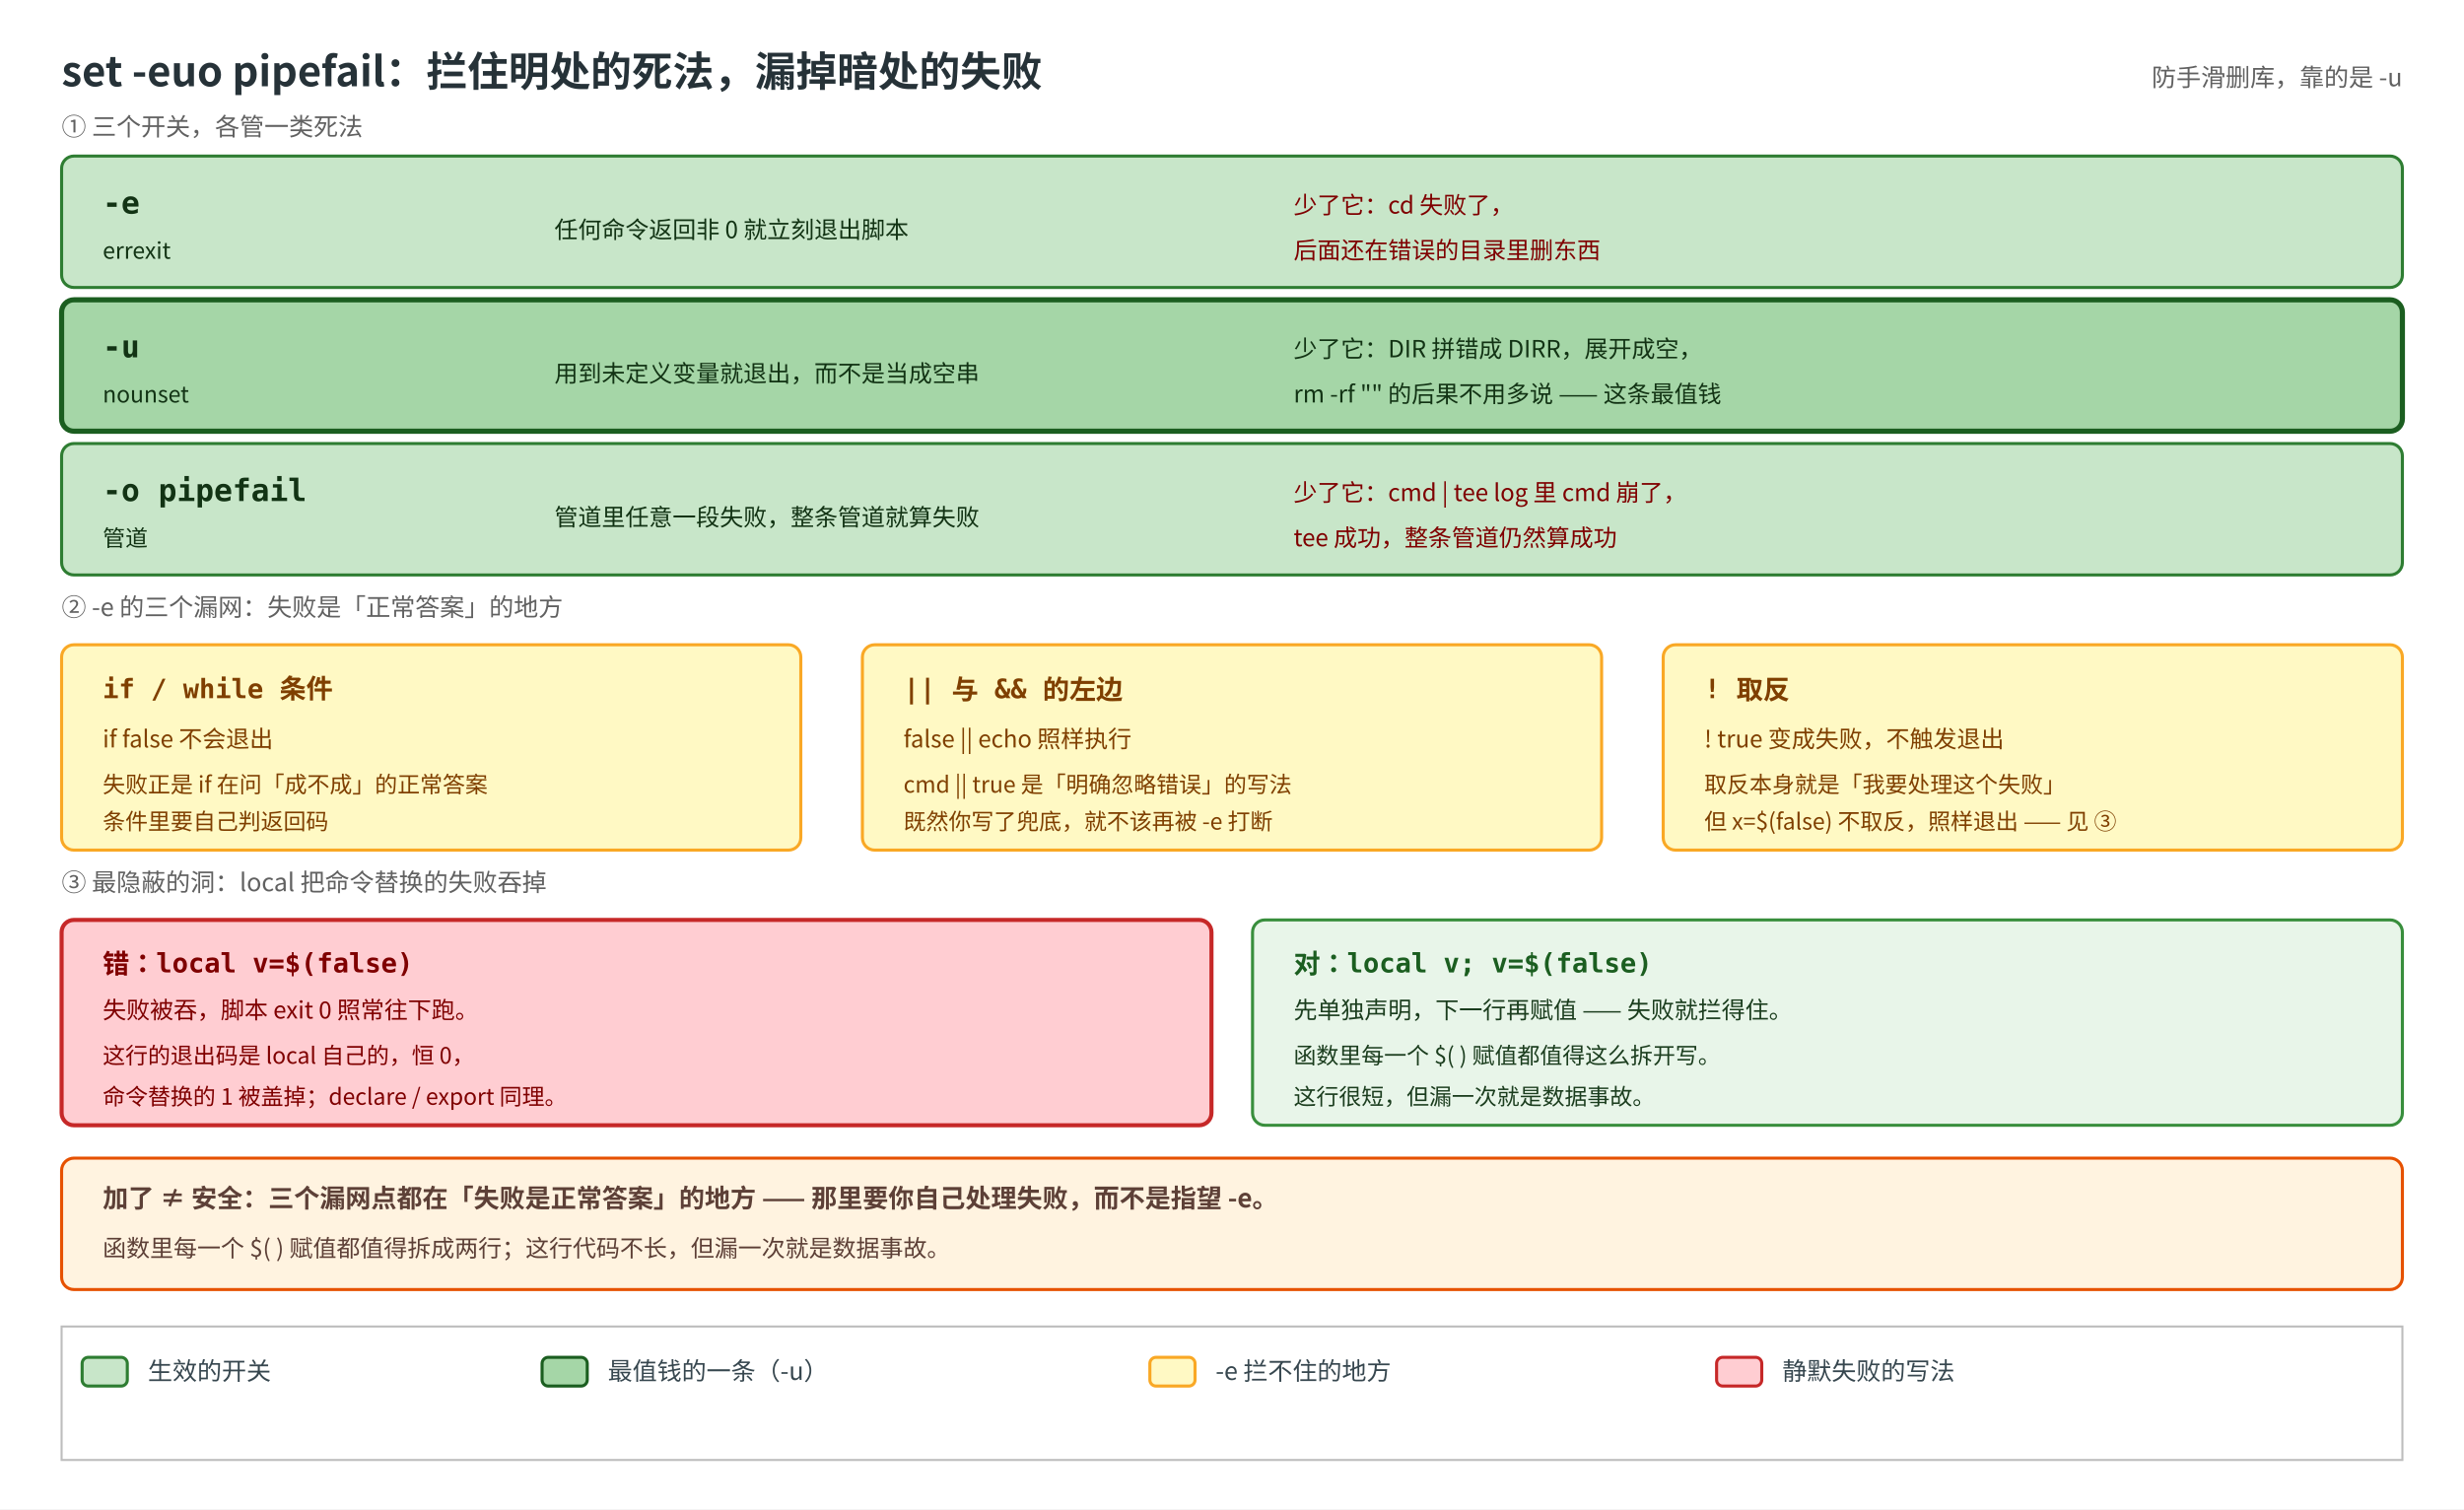
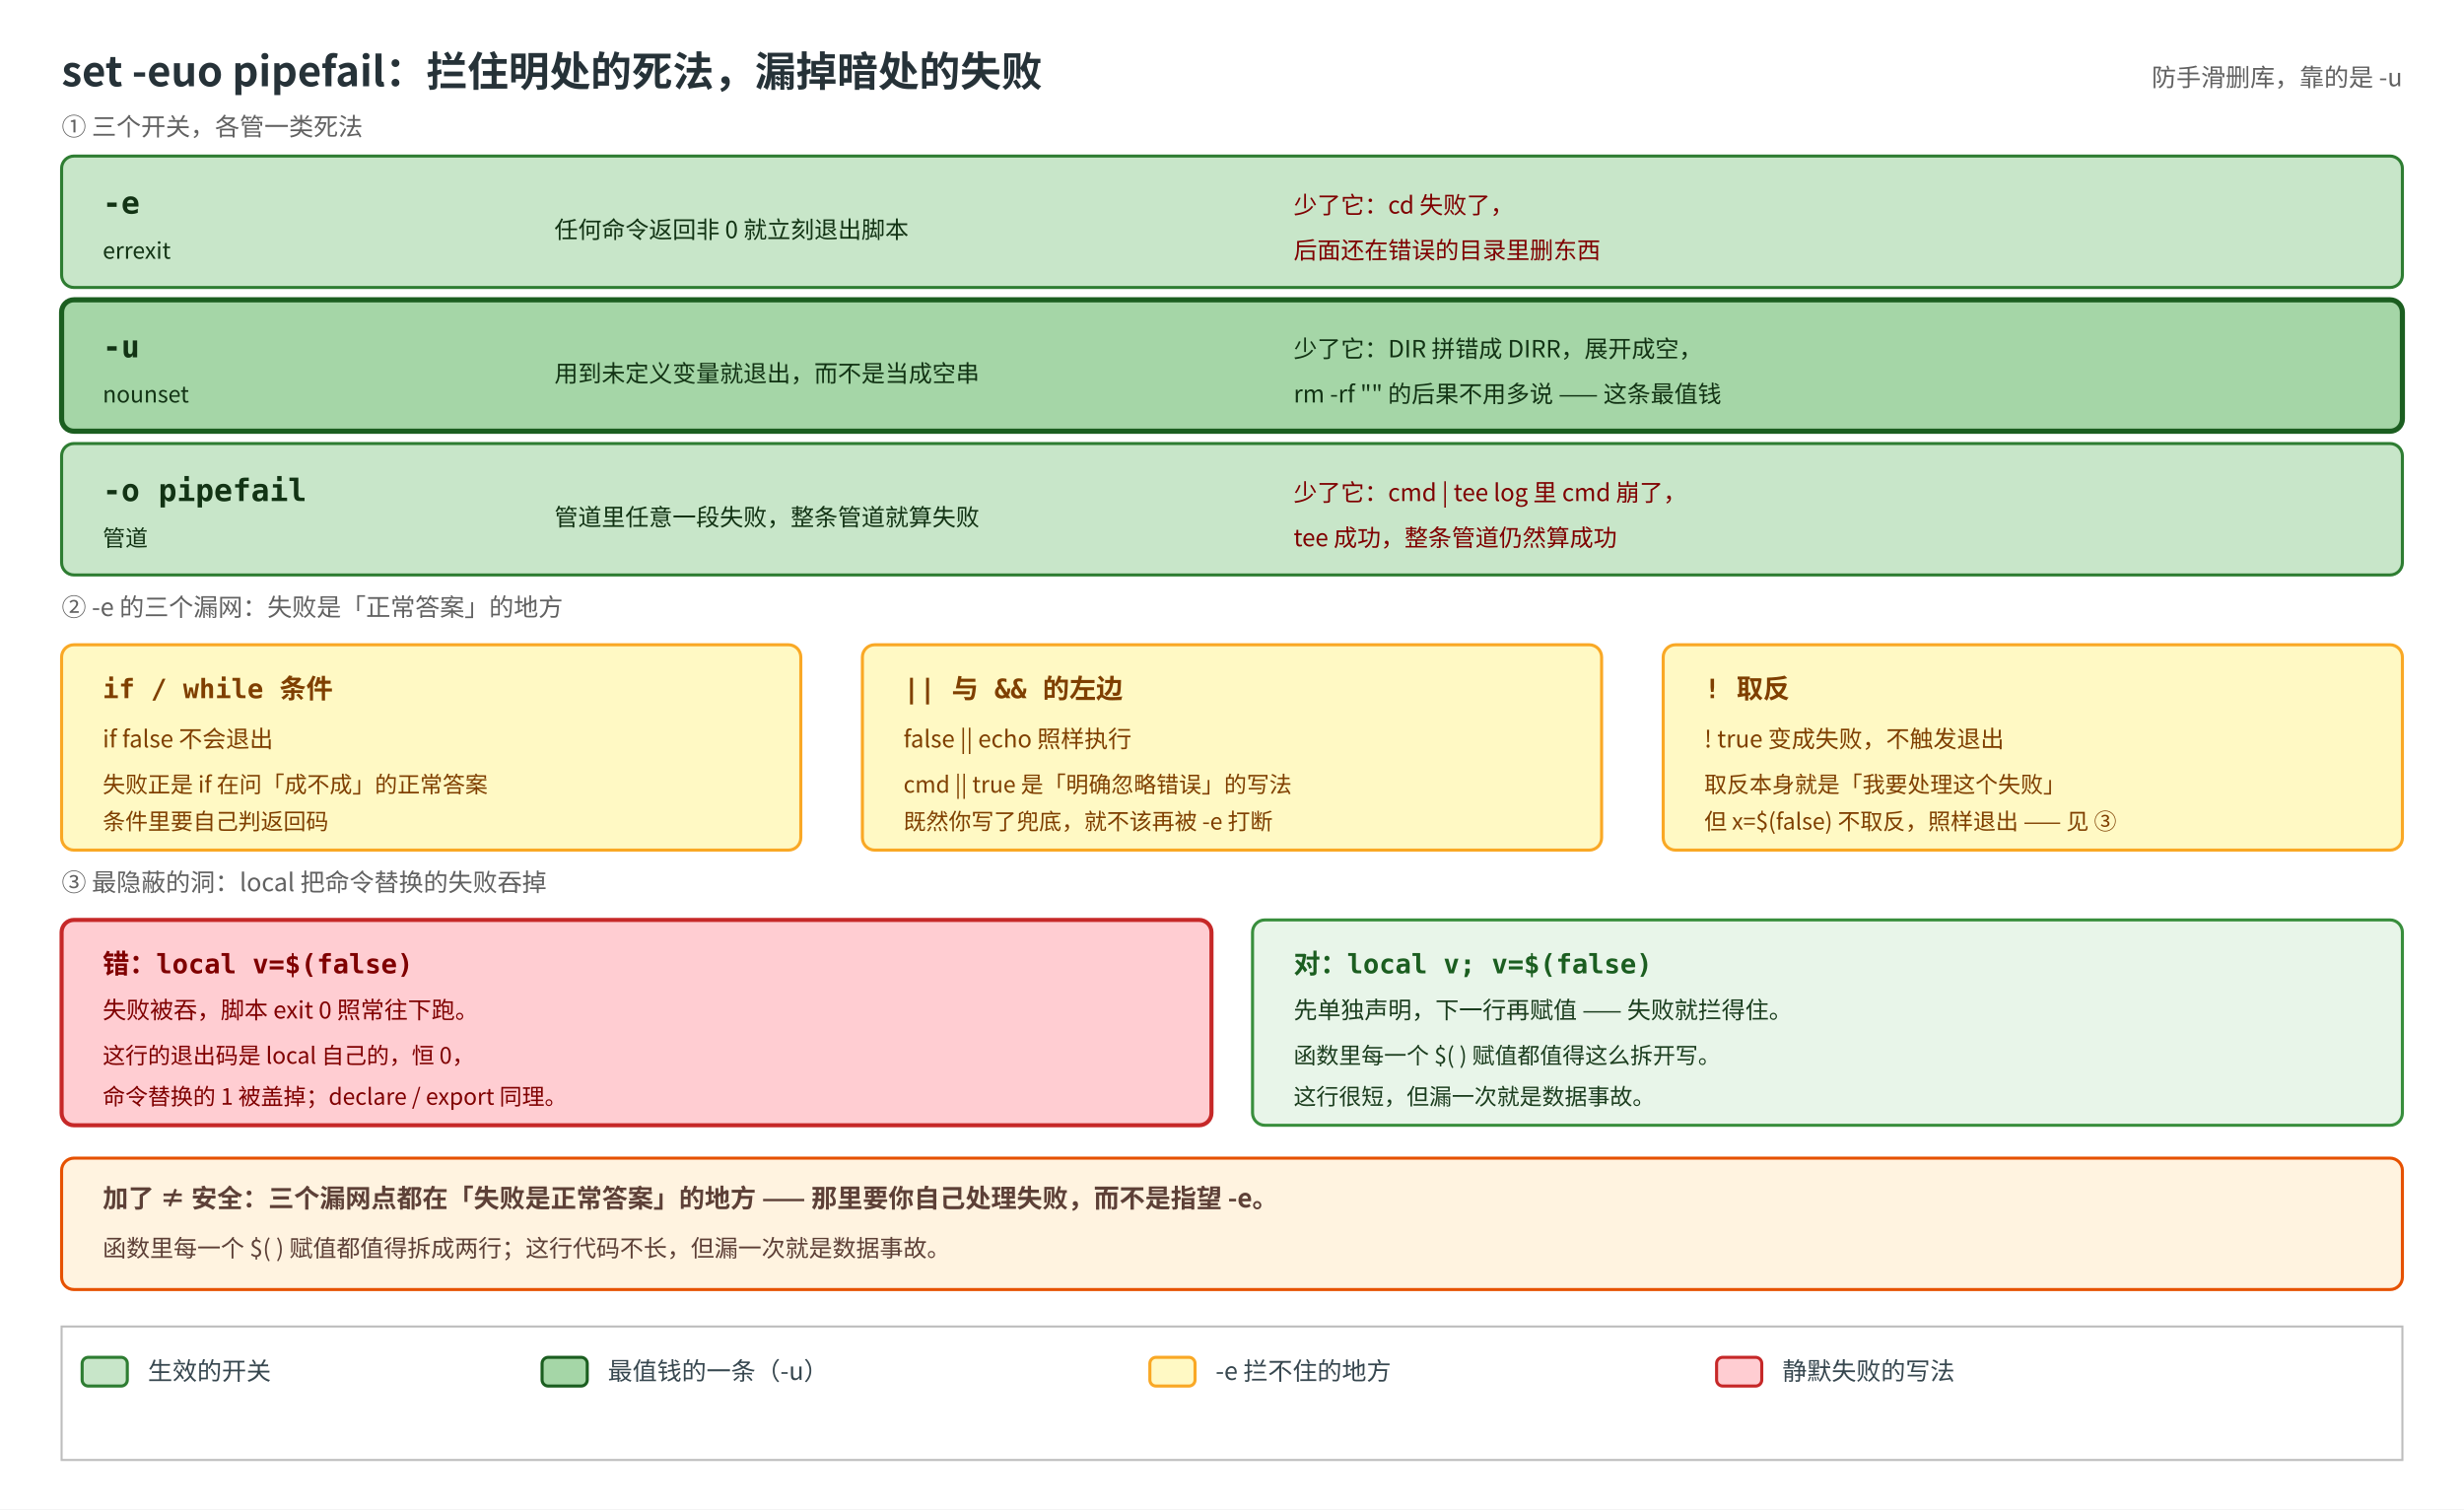
<svg xmlns="http://www.w3.org/2000/svg" viewBox="0 0 1200 735" font-family="'Microsoft YaHei','PingFang SC','Noto Sans CJK SC',sans-serif">
  <rect x="0" y="0" width="1200" height="735" fill="#ffffff" />
  <text x="30" y="42" font-size="20" font-weight="bold" fill="#263238">set -euo pipefail：拦住明处的死法，漏掉暗处的失败</text>
  <text x="1170" y="42" font-size="12" fill="#616161" text-anchor="end">防手滑删库，靠的是 -u</text>
  <text x="30" y="66" font-size="12" fill="#616161">① 三个开关，各管一类死法</text>
  <rect x="30" y="76" width="1140" height="64" rx="6" fill="#c8e6c9" stroke="#2e7d32" stroke-width="1.5" />
  <text x="50" y="104" font-size="15" font-weight="bold" fill="#123314" font-family="ui-monospace,Menlo,Consolas,monospace">-e</text>
  <text x="50" y="126" font-size="11" fill="#123314">errexit</text>
  <text x="270" y="116" font-size="11.5" fill="#123314">任何命令返回非 0 就立刻退出脚本</text>
  <text x="630" y="104" font-size="11.5" fill="#7f0000">少了它：cd 失败了，</text>
  <text x="630" y="126" font-size="11.5" fill="#7f0000">后面还在错误的目录里删东西</text>
  <rect x="30" y="146" width="1140" height="64" rx="6" fill="#a5d6a7" stroke="#1b5e20" stroke-width="2.5" />
  <text x="50" y="174" font-size="15" font-weight="bold" fill="#123314" font-family="ui-monospace,Menlo,Consolas,monospace">-u</text>
  <text x="50" y="196" font-size="11" fill="#123314">nounset</text>
  <text x="270" y="186" font-size="11.5" fill="#123314">用到未定义变量就退出，而不是当成空串</text>
  <text x="630" y="174" font-size="11.5" fill="#123314">少了它：DIR 拼错成 DIRR，展开成空，</text>
  <text x="630" y="196" font-size="11.5" fill="#123314">rm -rf "" 的后果不用多说 —— 这条最值钱</text>
  <rect x="30" y="216" width="1140" height="64" rx="6" fill="#c8e6c9" stroke="#2e7d32" stroke-width="1.5" />
  <text x="50" y="244" font-size="15" font-weight="bold" fill="#123314" font-family="ui-monospace,Menlo,Consolas,monospace">-o pipefail</text>
  <text x="50" y="266" font-size="11" fill="#123314">管道</text>
  <text x="270" y="256" font-size="11.5" fill="#123314">管道里任意一段失败，整条管道就算失败</text>
  <text x="630" y="244" font-size="11.5" fill="#7f0000">少了它：cmd | tee log 里 cmd 崩了，</text>
  <text x="630" y="266" font-size="11.5" fill="#7f0000">tee 成功，整条管道仍然算成功</text>
  <text x="30" y="300" font-size="12" fill="#616161">② -e 的三个漏网：失败是「正常答案」的地方</text>
  <rect x="30" y="314" width="360" height="100" rx="6" fill="#fff9c4" stroke="#f9a825" stroke-width="1.5" />
-   <text x="50" y="340" font-size="13" font-weight="bold" fill="#7f3f00" font-family="ui-monospace,Menlo,Consolas,monospace">if / while 条件</text>
+   <text x="50" y="340" font-size="13" font-weight="bold" fill="#7f3f00" font-family="ui-monospace,Menlo,Consolas,monospace">if / while <tspan font-family="Microsoft YaHei,PingFang SC,Noto Sans CJK SC,sans-serif">条件</tspan>
+   </text>
  <text x="50" y="364" font-size="11.5" fill="#7f3f00">if false 不会退出</text>
  <text x="50" y="386" font-size="11" fill="#7f3f00">失败正是 if 在问「成不成」的正常答案</text>
  <text x="50" y="404" font-size="11" fill="#7f3f00">条件里要自己判返回码</text>
  <rect x="420" y="314" width="360" height="100" rx="6" fill="#fff9c4" stroke="#f9a825" stroke-width="1.5" />
-   <text x="440" y="340" font-size="13" font-weight="bold" fill="#7f3f00" font-family="ui-monospace,Menlo,Consolas,monospace">|| 与 &amp;&amp; 的左边</text>
+   <text x="440" y="340" font-size="13" font-weight="bold" fill="#7f3f00" font-family="ui-monospace,Menlo,Consolas,monospace">|| <tspan font-family="Microsoft YaHei,PingFang SC,Noto Sans CJK SC,sans-serif">与</tspan> &amp;&amp; <tspan font-family="Microsoft YaHei,PingFang SC,Noto Sans CJK SC,sans-serif">的左边</tspan>
+   </text>
  <text x="440" y="364" font-size="11.5" fill="#7f3f00">false || echo 照样执行</text>
  <text x="440" y="386" font-size="11" fill="#7f3f00">cmd || true 是「明确忽略错误」的写法</text>
  <text x="440" y="404" font-size="11" fill="#7f3f00">既然你写了兜底，就不该再被 -e 打断</text>
  <rect x="810" y="314" width="360" height="100" rx="6" fill="#fff9c4" stroke="#f9a825" stroke-width="1.5" />
-   <text x="830" y="340" font-size="13" font-weight="bold" fill="#7f3f00" font-family="ui-monospace,Menlo,Consolas,monospace">! 取反</text>
+   <text x="830" y="340" font-size="13" font-weight="bold" fill="#7f3f00" font-family="ui-monospace,Menlo,Consolas,monospace">! <tspan font-family="Microsoft YaHei,PingFang SC,Noto Sans CJK SC,sans-serif">取反</tspan>
+   </text>
  <text x="830" y="364" font-size="11.5" fill="#7f3f00">! true 变成失败，不触发退出</text>
  <text x="830" y="386" font-size="11" fill="#7f3f00">取反本身就是「我要处理这个失败」</text>
  <text x="830" y="404" font-size="11" fill="#7f3f00">但 x=$(false) 不取反，照样退出 —— 见 ③</text>
  <text x="30" y="434" font-size="12" fill="#616161">③ 最隐蔽的洞：local 把命令替换的失败吞掉</text>
  <rect x="30" y="448" width="560" height="100" rx="6" fill="#ffcdd2" stroke="#c62828" stroke-width="2" />
-   <text x="50" y="474" font-size="13" font-weight="bold" fill="#7f0000" font-family="ui-monospace,Menlo,Consolas,monospace">错：local v=$(false)</text>
+   <text x="50" y="474" font-size="13" font-weight="bold" fill="#7f0000" font-family="ui-monospace,Menlo,Consolas,monospace">
+     <tspan font-family="Microsoft YaHei,PingFang SC,Noto Sans CJK SC,sans-serif">错：</tspan>local v=$(false)</text>
  <text x="50" y="496" font-size="11.5" fill="#7f0000">失败被吞，脚本 exit 0 照常往下跑。</text>
  <text x="50" y="518" font-size="11" fill="#7f0000">这行的退出码是 local 自己的，恒 0，</text>
  <text x="50" y="538" font-size="11" fill="#7f0000">命令替换的 1 被盖掉；declare / export 同理。</text>
  <rect x="610" y="448" width="560" height="100" rx="6" fill="#e8f5e9" stroke="#388e3c" stroke-width="1.5" />
-   <text x="630" y="474" font-size="13" font-weight="bold" fill="#1b5e20" font-family="ui-monospace,Menlo,Consolas,monospace">对：local v; v=$(false)</text>
+   <text x="630" y="474" font-size="13" font-weight="bold" fill="#1b5e20" font-family="ui-monospace,Menlo,Consolas,monospace">
+     <tspan font-family="Microsoft YaHei,PingFang SC,Noto Sans CJK SC,sans-serif">对：</tspan>local v; v=$(false)</text>
  <text x="630" y="496" font-size="11.5" fill="#1b3d1e">先单独声明，下一行再赋值 —— 失败就拦得住。</text>
  <text x="630" y="518" font-size="11" fill="#1b3d1e">函数里每一个 $( ) 赋值都值得这么拆开写。</text>
  <text x="630" y="538" font-size="11" fill="#1b3d1e">这行很短，但漏一次就是数据事故。</text>
  <rect x="30" y="564" width="1140" height="64" rx="6" fill="#fff3e0" stroke="#e65100" stroke-width="1.5" />
  <text x="50" y="588" font-size="12.5" font-weight="bold" fill="#5d4037">加了 ≠ 安全：三个漏网点都在「失败是正常答案」的地方 —— 那里要你自己处理失败，而不是指望 -e。</text>
  <text x="50" y="612" font-size="11.5" fill="#5d4037">函数里每一个 $( ) 赋值都值得拆成两行；这行代码不长，但漏一次就是数据事故。</text>
  <rect x="30" y="646" width="1140" height="65" fill="#ffffff" stroke="#bdbdbd" stroke-width="1" />
  <rect x="40" y="661" width="22" height="14" rx="3" fill="#c8e6c9" stroke="#2e7d32" stroke-width="1.5" />
  <text x="72" y="672" font-size="12" fill="#37474f">生效的开关</text>
  <rect x="264" y="661" width="22" height="14" rx="3" fill="#a5d6a7" stroke="#1b5e20" stroke-width="1.5" />
  <text x="296" y="672" font-size="12" fill="#37474f">最值钱的一条（-u）</text>
  <rect x="560" y="661" width="22" height="14" rx="3" fill="#fff9c4" stroke="#f9a825" stroke-width="1.5" />
  <text x="592" y="672" font-size="12" fill="#37474f">-e 拦不住的地方</text>
  <rect x="836" y="661" width="22" height="14" rx="3" fill="#ffcdd2" stroke="#c62828" stroke-width="1.5" />
  <text x="868" y="672" font-size="12" fill="#37474f">静默失败的写法</text>
</svg>
